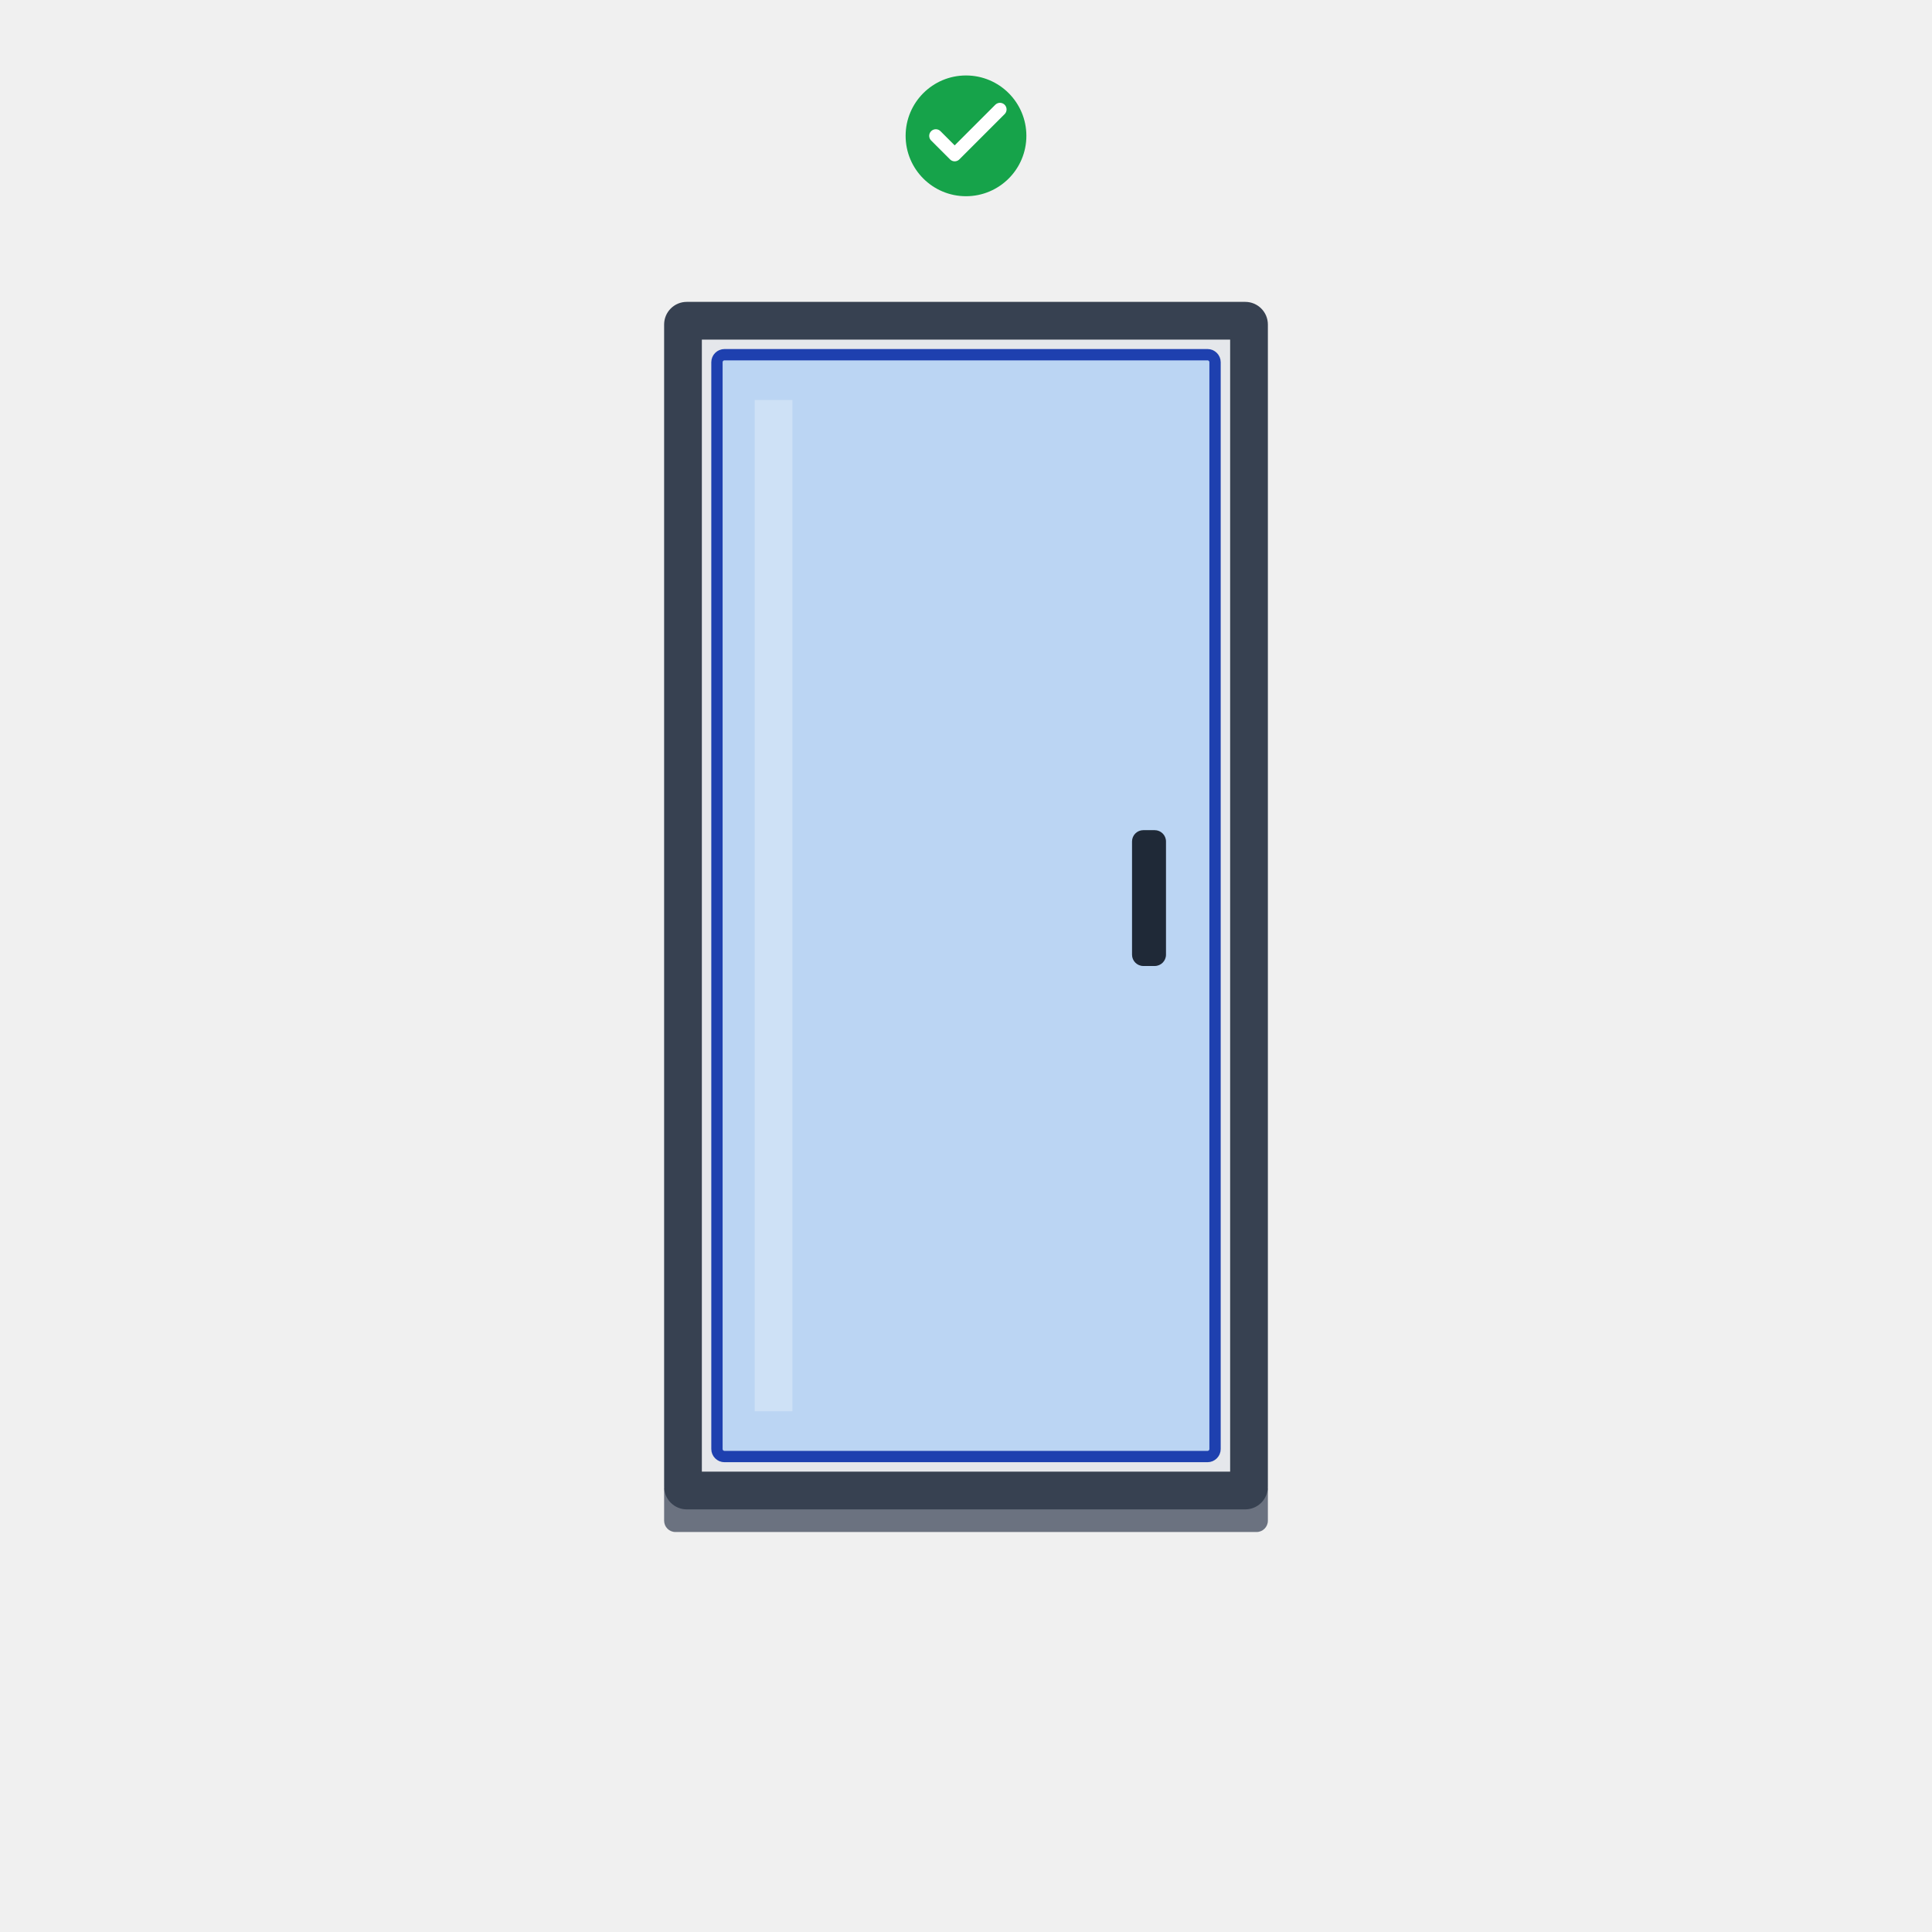
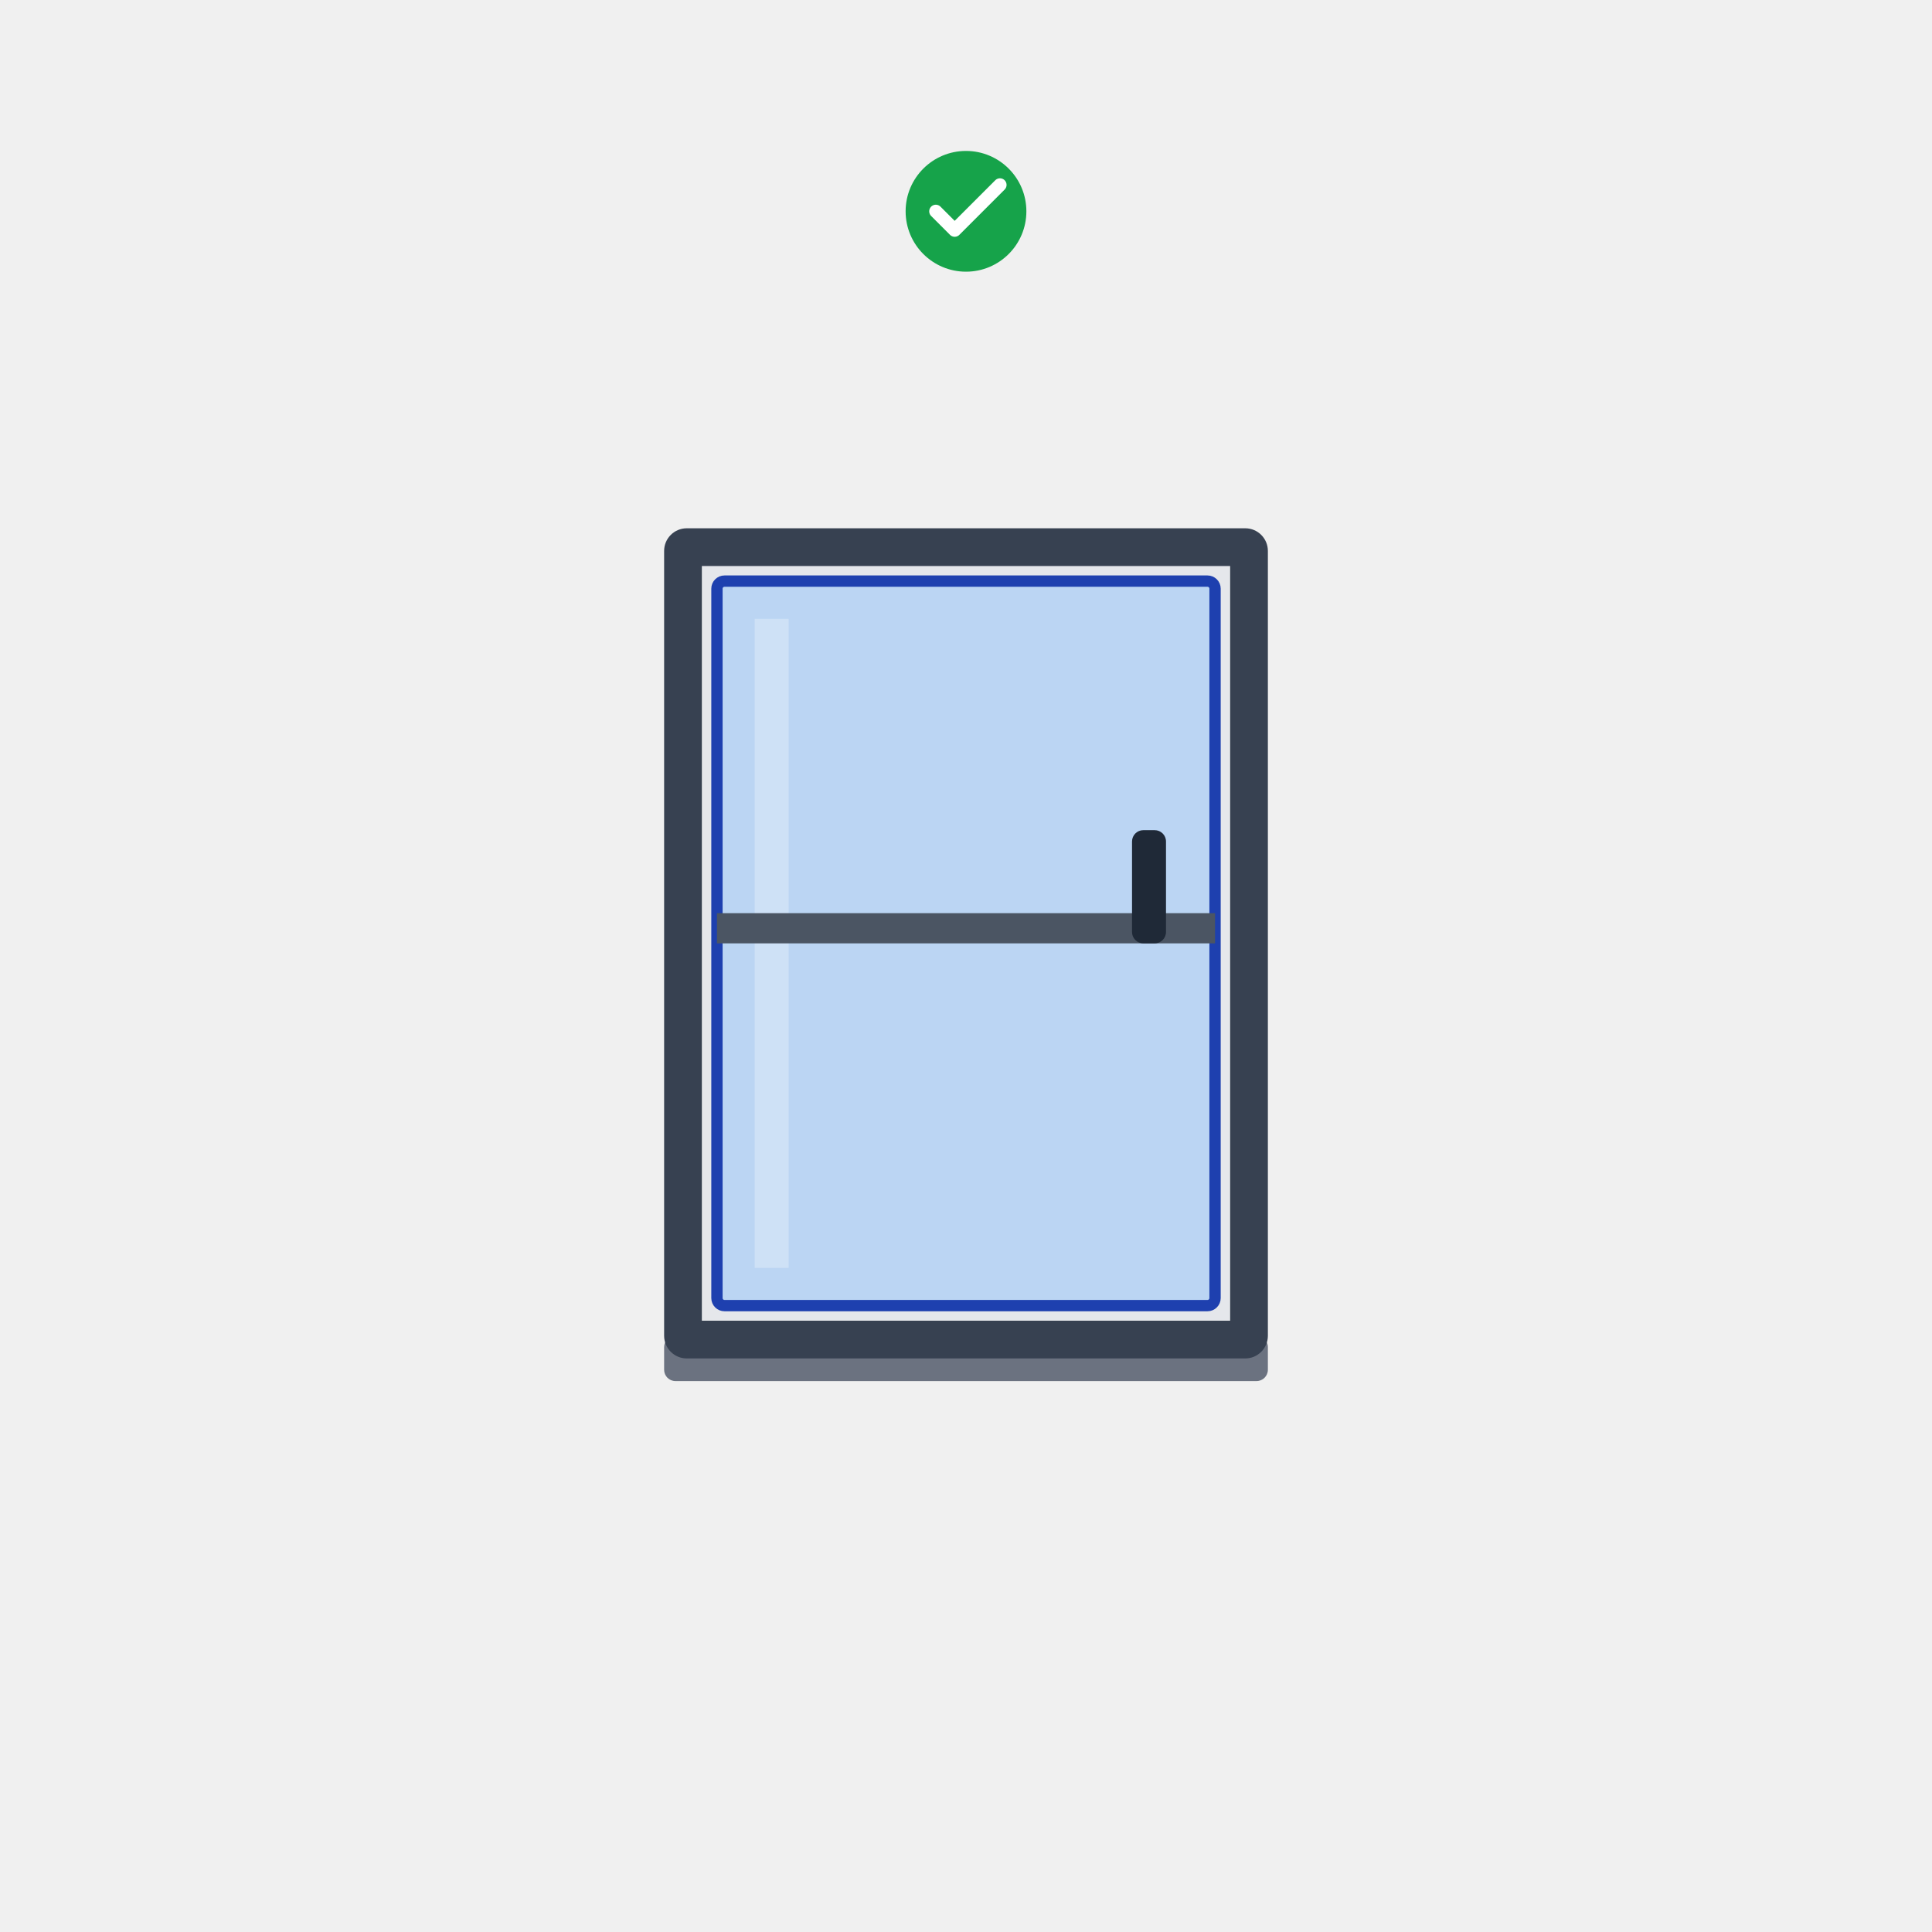
<svg xmlns="http://www.w3.org/2000/svg" viewBox="0 0 512 512" width="512" height="512">
-   <rect x="176" y="392" width="160" height="14" rx="3" fill="#6b7280" />
-   <rect x="176" y="80" width="160" height="320" rx="6" fill="#374151" />
-   <rect x="186" y="90" width="140" height="300" fill="#e5e7eb" />
-   <rect x="190" y="94" width="132" height="292" rx="2" fill="#93c5fd" fill-opacity="0.5" stroke="#1e40af" stroke-width="3" />
-   <path d="M200 106v268h10V106z" fill="#fff" fill-opacity="0.28" />
-   <rect x="300" y="220" width="9" height="36" rx="3" fill="#1f2937" />
-   <circle cx="256" cy="36" r="16" fill="#16a34a" />
-   <path d="M248 36l5 5 12-12" fill="none" stroke="#fff" stroke-width="3.5" stroke-linecap="round" stroke-linejoin="round" />
+   <rect x="176" y="354" width="160" height="12" rx="3" fill="#6b7280" />
+   <rect x="176" y="140" width="160" height="220" rx="6" fill="#374151" />
+   <rect x="186" y="150" width="140" height="200" fill="#e5e7eb" />
+   <rect x="190" y="154" width="132" height="192" rx="2" fill="#93c5fd" fill-opacity="0.5" stroke="#1e40af" stroke-width="3" />
+   <path d="M200 164v172h9V164z" fill="#fff" fill-opacity="0.28" />
+   <rect x="190" y="242" width="132" height="8" fill="#4b5563" />
+   <rect x="300" y="220" width="9" height="30" rx="3" fill="#1f2937" />
+   <circle cx="256" cy="56" r="16" fill="#16a34a" />
+   <path d="M248 56l5 5 12-12" fill="none" stroke="#fff" stroke-width="3.5" stroke-linecap="round" stroke-linejoin="round" />
</svg>
